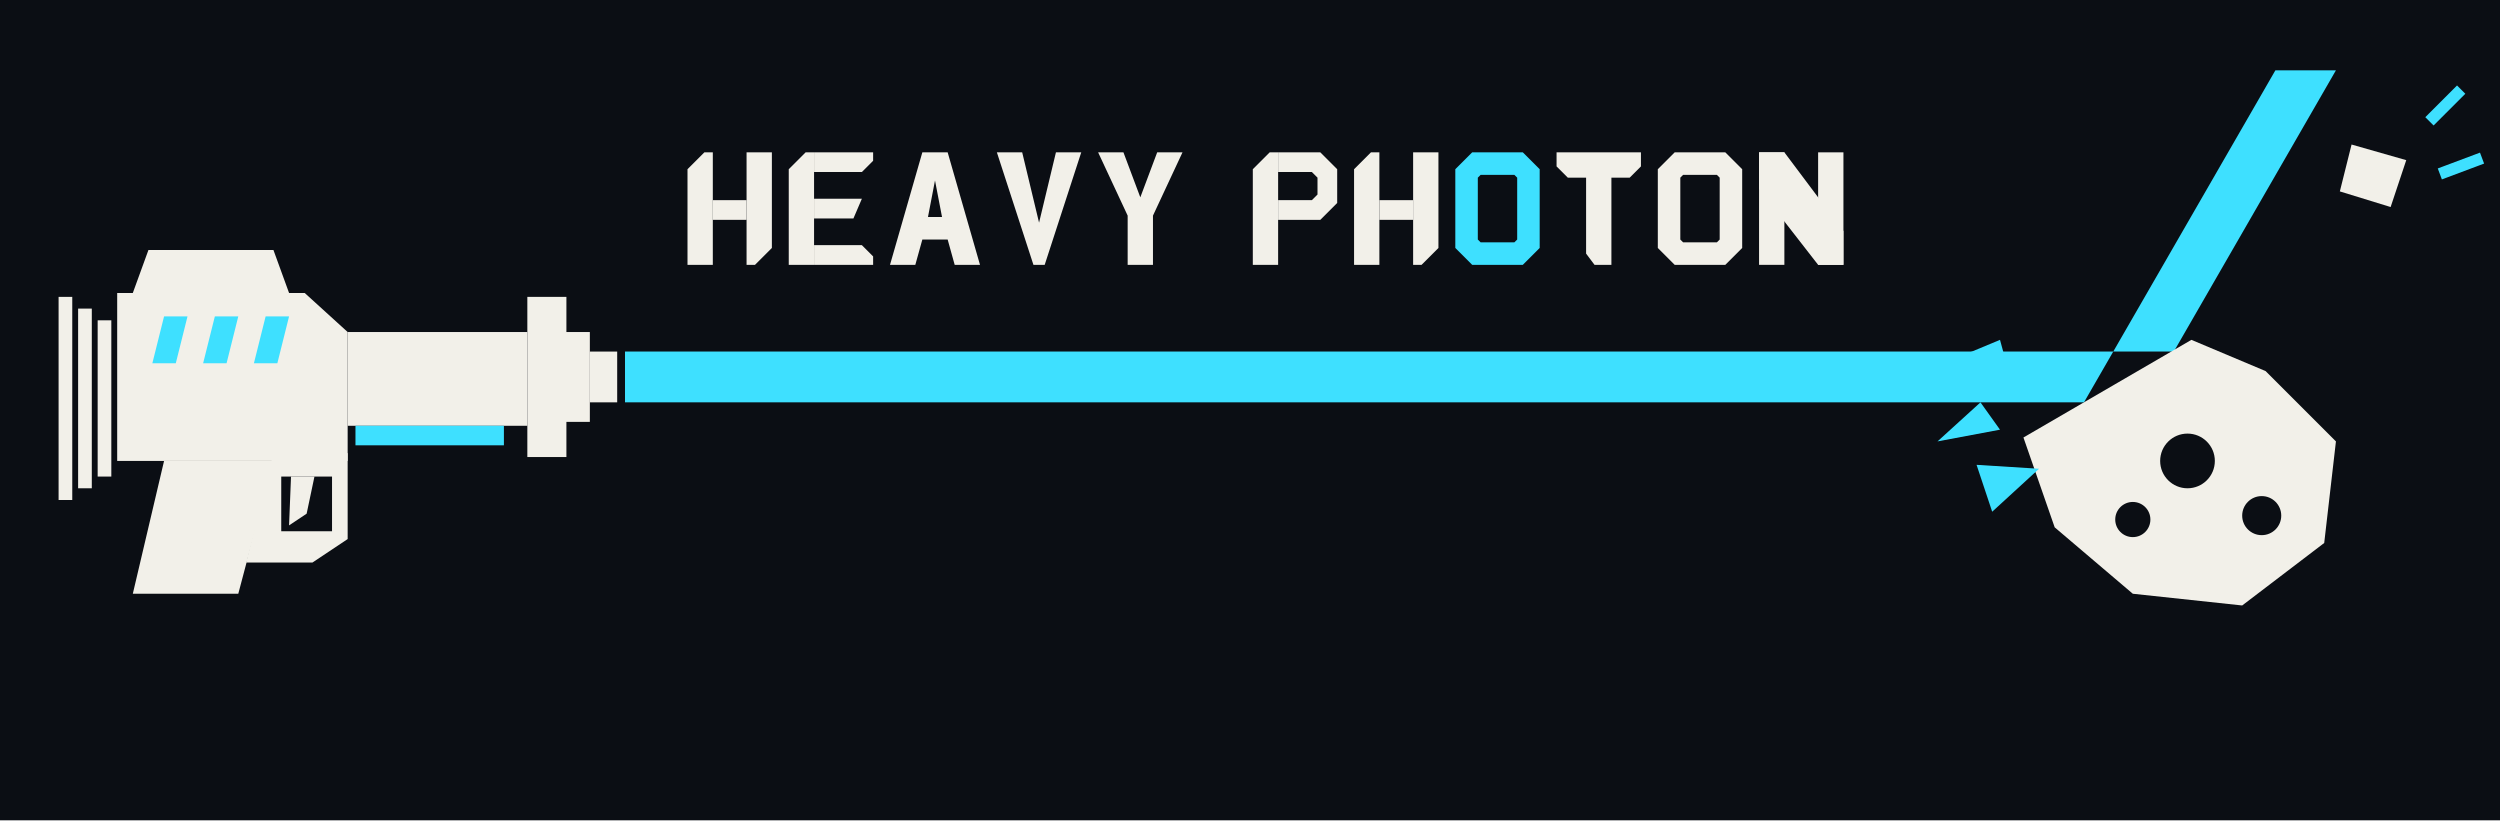
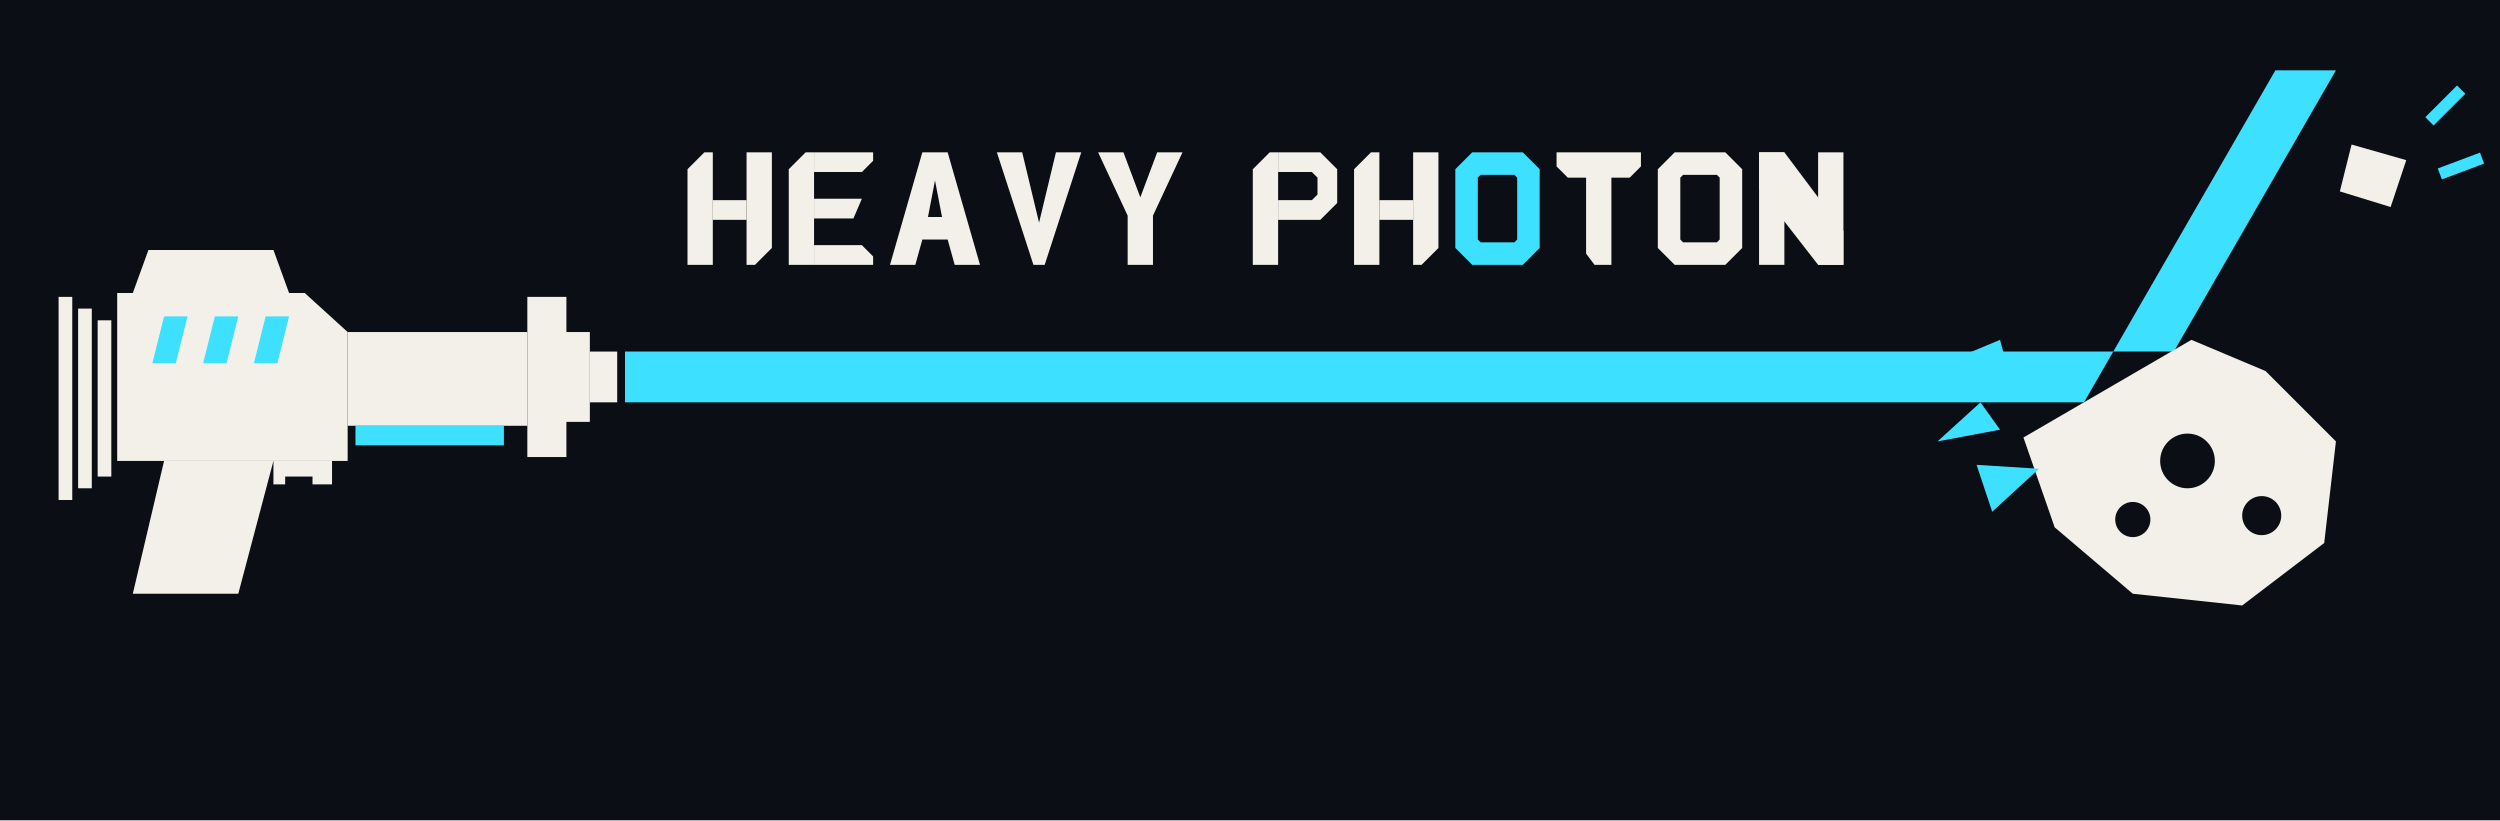
<svg xmlns="http://www.w3.org/2000/svg" viewBox="0 0 1280 420" width="1280" height="420">
  <rect width="1280" height="420" fill="#0B0E14" />
  <path fill="#3EE0FF" d="M320,180 L1113,180 L1196,36 L1165,36 L1067,206 L320,206 Z" />
  <path fill="#F2F0E9" d="M1036,224 L1122,174 L1160,190 L1196,226 L1190,278 L1148,310 L1092,304 L1052,270 Z" />
  <circle cx="1120" cy="236" r="14" fill="#0B0E14" />
  <circle cx="1158" cy="264" r="10" fill="#0B0E14" />
  <circle cx="1092" cy="266" r="9" fill="#0B0E14" />
  <path fill="#3EE0FF" d="M1030,196 L1000,184 L1024,174 Z" />
  <path fill="#3EE0FF" d="M1024,220 L992,226 L1014,206 Z" />
  <path fill="#3EE0FF" d="M1044,240 L1020,262 L1012,238 Z" />
  <path fill="#F2F0E9" d="M1204,74 L1232,82 L1224,106 L1198,98 Z" />
  <g stroke="#3EE0FF" stroke-width="6" stroke-linecap="square">
    <line x1="1246" y1="60" x2="1258" y2="48" />
    <line x1="1252" y1="88" x2="1268" y2="82" />
  </g>
  <g fill="#F2F0E9" transform="translate(352 78) scale(0.72)">
    <g transform="translate(0.0 0)">
      <rect x="18" y="34" width="24" height="14" />
      <polygon points="0,12 12,0 18,0 18,80 0,80" />
      <polygon points="42,0 60,0 60,68 48,80 42,80" />
    </g>
    <g transform="translate(72.0 0)">
      <polygon points="0,12 12,0 18,0 18,80 0,80" />
      <polygon points="18,0 60,0 60,6 52,14 18,14" />
      <polygon points="18,33 52,33 46,47 18,47" />
      <polygon points="18,66 52,66 60,74 60,80 18,80" />
    </g>
    <g transform="translate(144.0 0)">
      <path fill-rule="evenodd" transform="translate(0 0)" d="M23,0 L41,0 L64,80 L46,80 L41,62 L23,62 L18,80 L0,80 Z M32,20 L37,46 L27,46 Z" />
    </g>
    <g transform="translate(220.0 0)">
      <polygon points="0,0 18,0 30,50 42,0 60,0 34,80 26,80" />
    </g>
    <g transform="translate(292.0 0)">
      <polygon points="0,0 18,0 30,32 42,0 60,0 39,45 39,80 21,80 21,45" />
    </g>
    <g transform="translate(402.0 0)">
      <path fill-rule="evenodd" transform="translate(0 0)" d="M18,0 L48,0 L60,12 L60,36 L48,48 L18,48 L18,34 L42,34 L46,30 L46,18 L42,14 L18,14 Z" />
      <polygon points="0,12 12,0 18,0 18,80 0,80" />
    </g>
    <g transform="translate(474.0 0)">
      <rect x="18" y="34" width="24" height="14" />
      <polygon points="0,12 12,0 18,0 18,80 0,80" />
      <polygon points="42,0 60,0 60,68 48,80 42,80" />
    </g>
    <g transform="translate(546.0 0)" fill="#3EE0FF">
      <path fill-rule="evenodd" transform="translate(0 0)" d="M12,0 L48,0 L60,12 L60,68 L48,80 L12,80 L0,68 L0,12 Z M18,16 L42,16 L44,18 L44,62 L42,64 L18,64 L16,62 L16,18 Z" />
    </g>
    <g transform="translate(618.0 0)">
      <polygon points="0,0 60,0 60,10 52,18 8,18 0,10" />
      <polygon points="21,14 39,14 39,80 27,80 21,72" />
    </g>
    <g transform="translate(690.0 0)">
      <path fill-rule="evenodd" transform="translate(0 0)" d="M12,0 L48,0 L60,12 L60,68 L48,80 L12,80 L0,68 L0,12 Z M18,16 L42,16 L44,18 L44,62 L42,64 L18,64 L16,62 L16,18 Z" />
    </g>
    <g transform="translate(762.0 0)">
      <rect x="0" y="0" width="18" height="80" />
      <rect x="42" y="0" width="18" height="80" />
      <polygon points="0,0 18,0 60,56 60,80 42,80 0,26" />
    </g>
  </g>
  <g transform="translate(28 86)">
    <g fill="#F2F0E9">
      <rect x="2" y="66" width="7" height="104" />
      <rect x="12" y="72" width="7" height="92" />
      <rect x="22" y="78" width="7" height="80" />
      <path d="M32,64 L128,64 L150,84 L150,150 L32,150 Z" />
      <path d="M56,150 L112,150 L94,218 L40,218 Z" />
-       <path d="M112,146 L150,146 L150,190 L132,202 L98,202 Z" />
+       <rect x="112" y="150" width="30" height="12" />
      <path d="M48,42 L112,42 L120,64 L40,64 Z" />
      <path d="M150,84 L242,84 L242,132 L150,132 Z" />
      <path d="M242,66 L262,66 L262,84 L274,84 L274,130 L262,130 L262,148 L242,148 Z" />
      <rect x="274" y="94" width="14" height="26" />
    </g>
    <g fill="#3EE0FF">
      <rect x="154" y="132" width="76" height="10" />
      <path d="M56,76 L68,76 L62,100 L50,100 Z" />
      <path d="M82,76 L94,76 L88,100 L76,100 Z" />
      <path d="M108,76 L120,76 L114,100 L102,100 Z" />
    </g>
-     <path d="M116,158 L142,158 L142,186 L116,186 Z" fill="#0B0E14" />
-     <path d="M121,158 L133,158 L129,177 L120,183 Z" fill="#F2F0E9" />
+     <rect x="118" y="158" width="14" height="8" fill="#0B0E14" />
  </g>
</svg>
